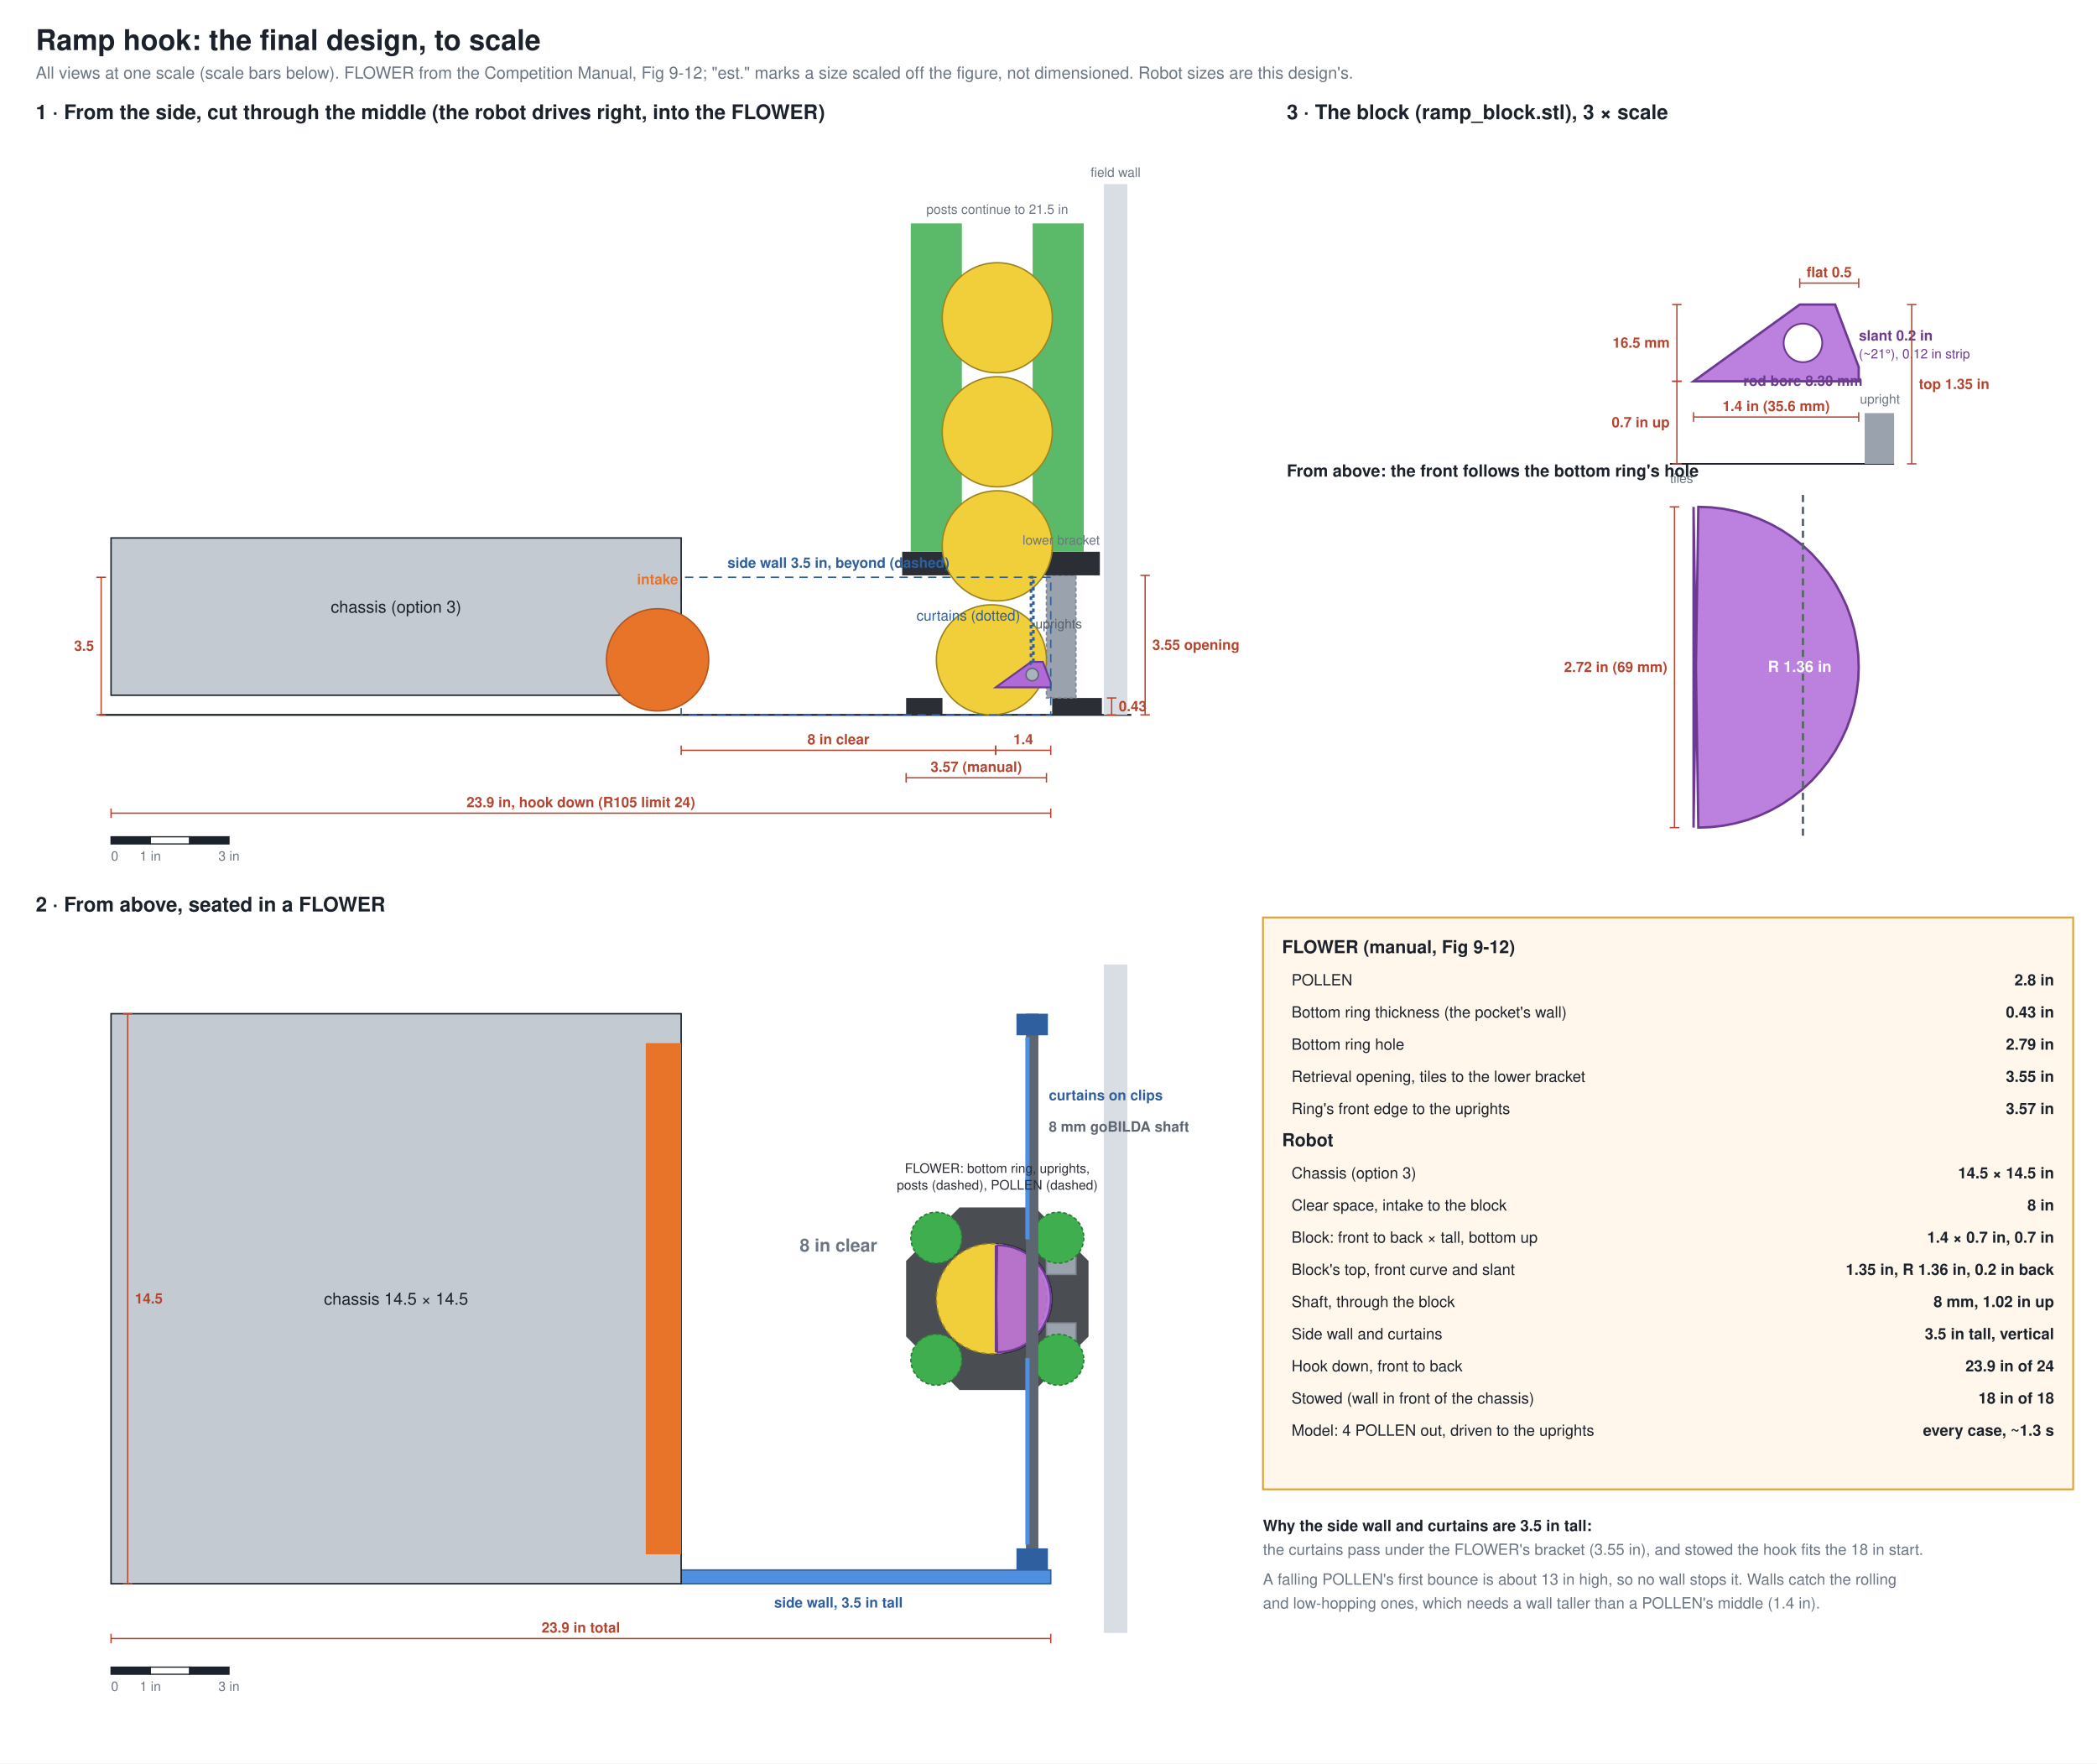
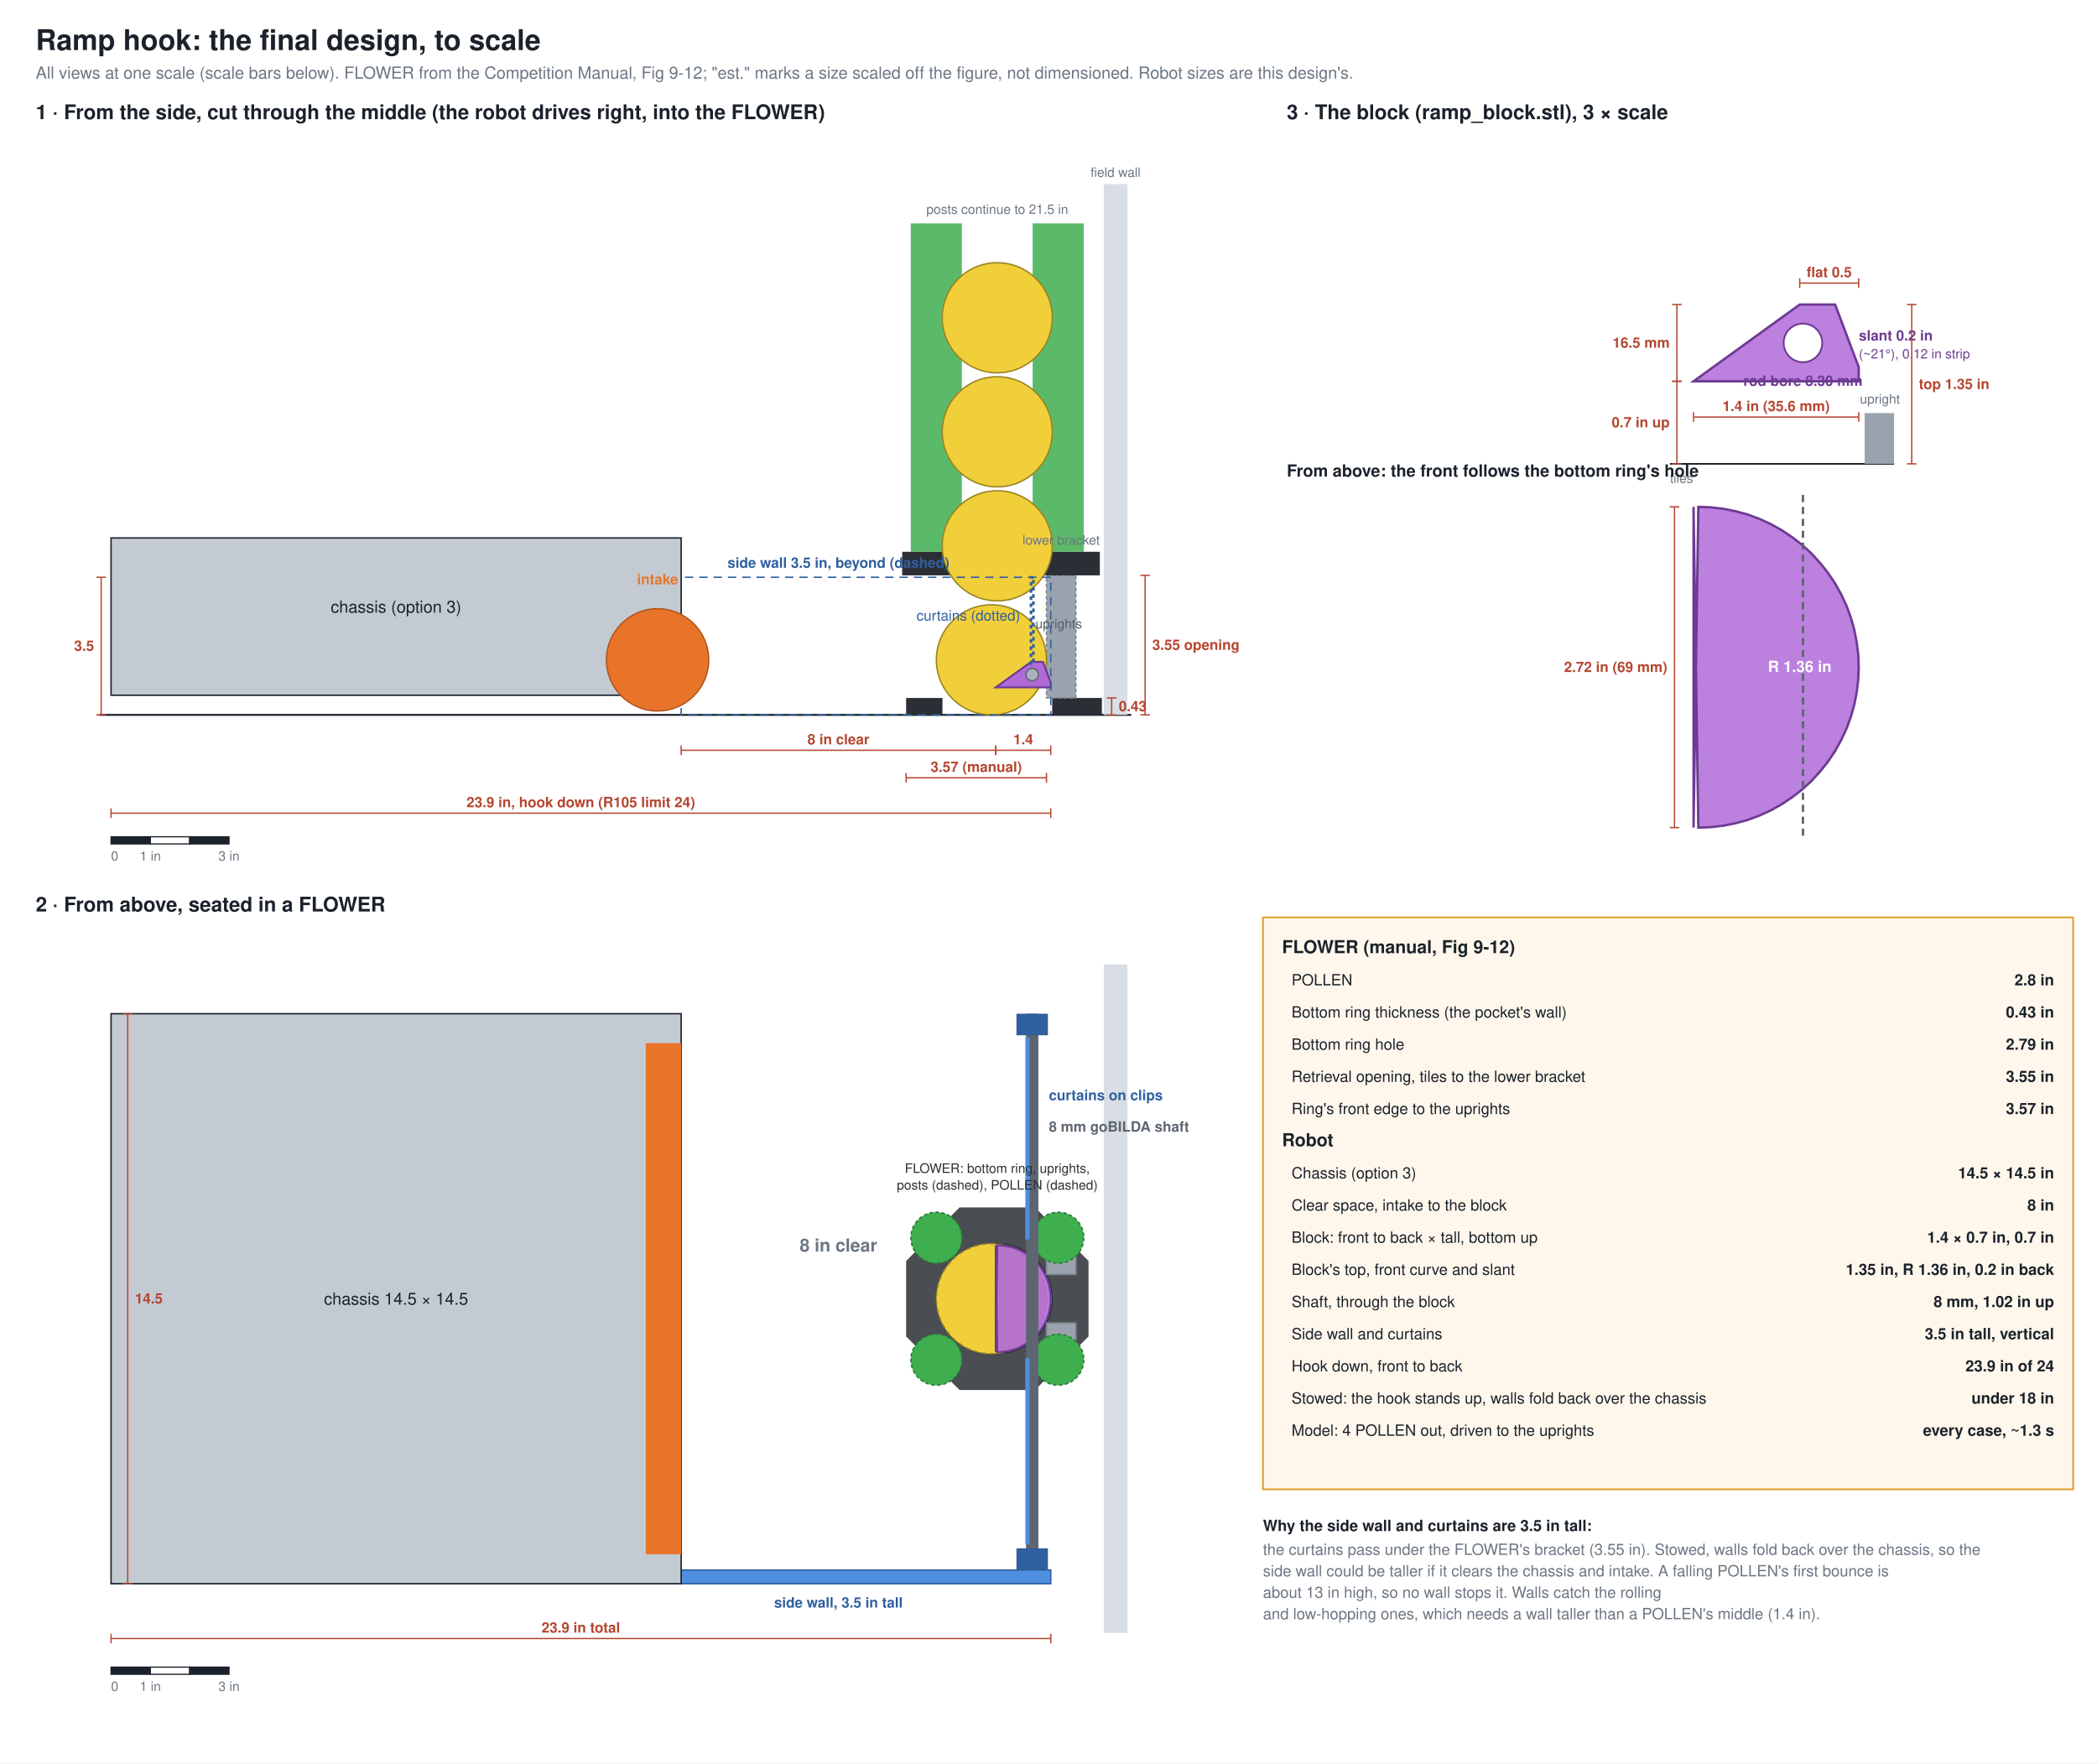
<svg xmlns="http://www.w3.org/2000/svg" width="1760" height="1480" font-family="Helvetica,Arial,sans-serif">
  <rect width="100%" height="100%" fill="#ffffff" />
  <text x="30.0" y="42.0" font-size="24" fill="#1b222b" text-anchor="start" font-weight="700">Ramp hook: the final design, to scale</text>
  <text x="30.0" y="66.0" font-size="14" fill="#6b7682" text-anchor="start" font-weight="400">All views at one scale (scale bars below). FLOWER from the Competition Manual, Fig 9-12; "est." marks a size scaled off the figure, not dimensioned. Robot sizes are this design's.</text>
  <text x="30.0" y="100.0" font-size="17" fill="#1b222b" text-anchor="start" font-weight="700">1 · From the side, cut through the middle (the robot drives right, into the FLOWER)</text>
  <line x1="83.3" y1="600.0" x2="949.5" y2="600.0" stroke="#1b222b" stroke-width="1.6" />
  <polygon points="926.4,154.5 946.2,154.5 946.2,600.0 926.4,600.0" fill="#d9dee4" fill-opacity="1.0" stroke="none" stroke-width="1.2" />
  <text x="936.3" y="148.5" font-size="11" fill="#6b7682" text-anchor="middle" font-weight="400">field wall</text>
  <polygon points="760.5,585.8 791.0,585.8 791.0,600.0 760.5,600.0" fill="#2b2f35" fill-opacity="1.0" stroke="none" stroke-width="1.2" />
  <polygon points="883.1,585.8 924.8,585.8 924.8,600.0 883.1,600.0" fill="#2b2f35" fill-opacity="1.0" stroke="none" stroke-width="1.2" />
  <polygon points="878.3,482.9 903.0,482.9 903.0,585.8 878.3,585.8" fill="#9aa3ad" fill-opacity="1.0" stroke="#7d8792" stroke-width="1.2" stroke-dasharray="3 2" />
  <polygon points="757.2,463.1 923.1,463.1 923.1,482.9 757.2,482.9" fill="#2b2f35" fill-opacity="1.0" stroke="none" stroke-width="1.2" />
  <polygon points="909.6,187.5 866.7,187.5 866.7,463.1 909.6,463.1" fill="#3fae4f" fill-opacity="0.85" stroke="none" stroke-width="1.2" />
  <polygon points="807.3,187.5 764.4,187.5 764.4,463.1 807.3,463.1" fill="#3fae4f" fill-opacity="0.85" stroke="none" stroke-width="1.2" />
  <text x="837.0" y="179.5" font-size="11" fill="#6b7682" text-anchor="middle" font-weight="400">posts continue to 21.5 in</text>
  <circle cx="832.1" cy="553.8" r="46.2" fill="#f1cf3a" stroke="#9a8420" stroke-width="1.2" />
  <circle cx="837.0" cy="458.1" r="46.2" fill="#f1cf3a" stroke="#9a8420" stroke-width="1.2" />
  <circle cx="837.0" cy="362.4" r="46.2" fill="#f1cf3a" stroke="#9a8420" stroke-width="1.2" />
  <circle cx="837.0" cy="266.7" r="46.2" fill="#f1cf3a" stroke="#9a8420" stroke-width="1.2" />
  <polygon points="881.9,576.9 881.9,572.9 875.3,555.5 865.4,555.5 835.7,576.9" fill="#b06ad8" fill-opacity="1.0" stroke="#6d3a92" stroke-width="1.6" />
  <circle cx="866.3" cy="566.2" r="5.2" fill="#aab3bd" stroke="#5d6670" stroke-width="1.2" />
  <polygon points="867.3,484.5 865.3,484.5 865.3,557.1 867.3,557.1" fill="none" fill-opacity="1.0" stroke="#2f5f9e" stroke-width="2.2" stroke-dasharray="3 3" />
  <polygon points="881.9,484.5 571.7,484.5 571.7,600.0 881.9,600.0" fill="none" fill-opacity="1.0" stroke="#2f5f9e" stroke-width="1.2" stroke-dasharray="7 5" />
  <polygon points="93.2,451.5 571.7,451.5 571.7,583.5 93.2,583.5" fill="#c3cad2" fill-opacity="1.0" stroke="#1b222b" stroke-width="1.2" />
  <circle cx="551.9" cy="553.8" r="42.9" fill="#e8742a" stroke="#b2561d" stroke-width="1.2" />
  <text x="332.4" y="514.2" font-size="14" fill="#1b222b" text-anchor="middle" font-weight="400">chassis (option 3)</text>
  <text x="551.9" y="490.4" font-size="12" fill="#e8742a" text-anchor="middle" font-weight="700">intake</text>
  <text x="703.7" y="476.5" font-size="12" fill="#2f5f9e" text-anchor="middle" font-weight="700">side wall 3.5 in, beyond (dashed)</text>
  <text x="856.3" y="520.8" font-size="12" fill="#2f5f9e" text-anchor="end" font-weight="400">curtains (dotted)</text>
  <text x="890.6" y="545.4" font-size="11" fill="#1b222b" text-anchor="start" font-weight="400" />
  <line x1="571.7" y1="629.7" x2="835.7" y2="629.7" stroke="#b5452f" stroke-width="1.1" />
  <line x1="571.7" y1="625.7" x2="571.7" y2="633.7" stroke="#b5452f" stroke-width="1.1" />
  <line x1="835.7" y1="625.7" x2="835.7" y2="633.7" stroke="#b5452f" stroke-width="1.1" />
  <text x="703.7" y="624.7" font-size="12" fill="#b5452f" text-anchor="middle" font-weight="700">8 in clear</text>
  <line x1="835.7" y1="629.7" x2="881.9" y2="629.7" stroke="#b5452f" stroke-width="1.1" />
  <line x1="835.7" y1="625.7" x2="835.7" y2="633.7" stroke="#b5452f" stroke-width="1.1" />
  <line x1="881.9" y1="625.7" x2="881.9" y2="633.7" stroke="#b5452f" stroke-width="1.1" />
  <text x="858.8" y="624.7" font-size="12" fill="#b5452f" text-anchor="middle" font-weight="700">1.4</text>
  <line x1="93.2" y1="682.5" x2="881.9" y2="682.5" stroke="#b5452f" stroke-width="1.1" />
  <line x1="93.2" y1="678.5" x2="93.2" y2="686.5" stroke="#b5452f" stroke-width="1.1" />
  <line x1="881.9" y1="678.5" x2="881.9" y2="686.5" stroke="#b5452f" stroke-width="1.1" />
  <text x="487.5" y="677.5" font-size="12" fill="#b5452f" text-anchor="middle" font-weight="700">23.9 in, hook down (R105 limit 24)</text>
  <line x1="760.5" y1="652.8" x2="878.3" y2="652.8" stroke="#b5452f" stroke-width="1.1" />
  <line x1="760.5" y1="648.8" x2="760.5" y2="656.8" stroke="#b5452f" stroke-width="1.1" />
  <line x1="878.3" y1="648.8" x2="878.3" y2="656.8" stroke="#b5452f" stroke-width="1.1" />
  <text x="819.4" y="647.8" font-size="12" fill="#b5452f" text-anchor="middle" font-weight="700">3.57 (manual)</text>
  <line x1="933.0" y1="600.0" x2="933.0" y2="585.8" stroke="#b5452f" stroke-width="1.1" />
  <line x1="929.0" y1="600.0" x2="937.0" y2="600.0" stroke="#b5452f" stroke-width="1.1" />
  <line x1="929.0" y1="585.8" x2="937.0" y2="585.8" stroke="#b5452f" stroke-width="1.1" />
  <text x="939.0" y="596.9" font-size="12" fill="#b5452f" text-anchor="start" font-weight="700">0.43</text>
  <line x1="961.1" y1="600.0" x2="961.1" y2="482.9" stroke="#b5452f" stroke-width="1.1" />
  <line x1="957.1" y1="600.0" x2="965.1" y2="600.0" stroke="#b5452f" stroke-width="1.1" />
  <line x1="957.1" y1="482.9" x2="965.1" y2="482.9" stroke="#b5452f" stroke-width="1.1" />
  <text x="967.1" y="545.4" font-size="12" fill="#b5452f" text-anchor="start" font-weight="700">3.55 opening</text>
  <line x1="84.9" y1="600.0" x2="84.9" y2="484.5" stroke="#b5452f" stroke-width="1.1" />
  <line x1="80.9" y1="600.0" x2="88.9" y2="600.0" stroke="#b5452f" stroke-width="1.1" />
  <line x1="80.9" y1="484.5" x2="88.9" y2="484.5" stroke="#b5452f" stroke-width="1.1" />
  <text x="78.9" y="546.2" font-size="12" fill="#b5452f" text-anchor="end" font-weight="700">3.5</text>
  <text x="890.6" y="457.1" font-size="11" fill="#6b7682" text-anchor="middle" font-weight="400">lower bracket</text>
  <text x="888.6" y="527.4" font-size="11" fill="#55606b" text-anchor="middle" font-weight="400">uprights</text>
  <polygon points="93.2,702.3 126.2,702.3 126.2,708.3 93.2,708.3" fill="#1b222b" fill-opacity="1.0" stroke="#1b222b" stroke-width="1" />
  <polygon points="126.2,702.3 159.2,702.3 159.2,708.3 126.2,708.3" fill="#ffffff" fill-opacity="1.0" stroke="#1b222b" stroke-width="1" />
  <polygon points="159.2,702.3 192.2,702.3 192.2,708.3 159.2,708.3" fill="#1b222b" fill-opacity="1.0" stroke="#1b222b" stroke-width="1" />
  <text x="93.2" y="722.3" font-size="11" fill="#6b7682" text-anchor="start" font-weight="400">0</text>
  <text x="192.2" y="722.3" font-size="11" fill="#6b7682" text-anchor="middle" font-weight="400">3 in</text>
  <text x="126.2" y="722.3" font-size="11" fill="#6b7682" text-anchor="middle" font-weight="400">1 in</text>
  <text x="30.0" y="765.0" font-size="17" fill="#1b222b" text-anchor="start" font-weight="700">2 · From above, seated in a FLOWER</text>
  <polygon points="926.4,809.5 946.2,809.5 946.2,1370.5 926.4,1370.5" fill="#d9dee4" fill-opacity="1.0" stroke="none" stroke-width="1.2" />
  <polygon points="760.5,1121.7 805.3,1166.6 868.7,1166.6 913.6,1121.7 913.6,1058.3 868.7,1013.4 805.3,1013.4 760.5,1058.3" fill="#2b2f35" fill-opacity="0.85" stroke="none" stroke-width="1.2" />
  <circle cx="837.0" cy="1090.0" r="46.0" fill="#ffffff" stroke="#2b2f35" stroke-width="1.2" />
  <polygon points="878.3,1069.6 903.0,1069.6 903.0,1044.8 878.3,1044.8" fill="#9aa3ad" fill-opacity="1.0" stroke="#7d8792" stroke-width="1.2" />
  <polygon points="878.3,1110.4 903.0,1110.4 903.0,1135.2 878.3,1135.2" fill="#9aa3ad" fill-opacity="1.0" stroke="#7d8792" stroke-width="1.2" />
  <circle cx="888.2" cy="1038.8" r="21.4" fill="#3fae4f" stroke="#2a7a37" stroke-width="1.2" stroke-dasharray="3 2" />
  <circle cx="888.2" cy="1141.2" r="21.4" fill="#3fae4f" stroke="#2a7a37" stroke-width="1.2" stroke-dasharray="3 2" />
  <circle cx="785.9" cy="1038.8" r="21.4" fill="#3fae4f" stroke="#2a7a37" stroke-width="1.2" stroke-dasharray="3 2" />
  <circle cx="785.9" cy="1141.2" r="21.4" fill="#3fae4f" stroke="#2a7a37" stroke-width="1.2" stroke-dasharray="3 2" />
  <circle cx="832.1" cy="1090.0" r="46.2" fill="#f1cf3a" stroke="#9a8420" stroke-width="1.2" stroke-dasharray="4 3" />
  <polygon points="835.7,1045.1 837.0,1134.9 840.5,1134.7 844.0,1134.3 847.5,1133.6 850.9,1132.7 854.2,1131.5 857.4,1130.0 860.5,1128.3 863.4,1126.3 866.2,1124.1 868.8,1121.7 871.1,1119.1 873.3,1116.4 875.3,1113.4 877.0,1110.4 878.5,1107.2 879.7,1103.9 880.7,1100.5 881.3,1097.0 881.8,1093.5 881.9,1090.0 881.8,1086.5 881.3,1083.0 880.7,1079.5 879.7,1076.1 878.5,1072.8 877.0,1069.6 875.3,1066.6 873.3,1063.6 871.1,1060.9 868.8,1058.3 866.2,1055.9 863.4,1053.7 860.5,1051.7 857.4,1050.0 854.2,1048.5 850.9,1047.3 847.5,1046.4 844.0,1045.7 840.5,1045.3 837.0,1045.1 835.7,1134.9" fill="#b06ad8" fill-opacity="0.9" stroke="#6d3a92" stroke-width="1.6" />
  <line x1="866.3" y1="850.8" x2="866.3" y2="1317.7" stroke="#5d6670" stroke-width="10.394" />
  <polygon points="853.1,850.8 879.5,850.8 879.5,868.9 853.1,868.9" fill="#2f5f9e" fill-opacity="1.0" stroke="none" stroke-width="1.2" />
  <polygon points="853.1,1299.5 879.5,1299.5 879.5,1317.7 853.1,1317.7" fill="#2f5f9e" fill-opacity="1.0" stroke="none" stroke-width="1.2" />
  <line x1="862.3" y1="870.5" x2="862.3" y2="1040.2" stroke="#4f8fe0" stroke-width="3.5" />
  <line x1="862.3" y1="1139.8" x2="862.3" y2="1296.2" stroke="#4f8fe0" stroke-width="3.5" />
  <polygon points="881.9,1317.7 571.7,1317.7 571.7,1329.2 881.9,1329.2" fill="#4f8fe0" fill-opacity="1.0" stroke="#2f5f9e" stroke-width="1.2" />
  <polygon points="93.2,850.8 571.7,850.8 571.7,1329.2 93.2,1329.2" fill="#c3cad2" fill-opacity="1.0" stroke="#1b222b" stroke-width="1.2" />
  <polygon points="542.0,875.5 571.7,875.5 571.7,1304.5 542.0,1304.5" fill="#e8742a" fill-opacity="1.0" stroke="none" stroke-width="1.2" />
  <text x="332.4" y="1095.0" font-size="14" fill="#1b222b" text-anchor="middle" font-weight="400">chassis 14.5 × 14.5</text>
  <text x="703.7" y="1050.4" font-size="15" fill="#6b7682" text-anchor="middle" font-weight="700">8 in clear</text>
  <text x="703.7" y="1349.2" font-size="12" fill="#2f5f9e" text-anchor="middle" font-weight="700">side wall, 3.5 in tall</text>
  <text x="880.3" y="923.4" font-size="12" fill="#2f5f9e" text-anchor="start" font-weight="700">curtains on clips</text>
  <text x="880.3" y="949.8" font-size="12" fill="#5d6670" text-anchor="start" font-weight="700">8 mm goBILDA shaft</text>
  <text x="837.0" y="984.4" font-size="11" fill="#2b2f35" text-anchor="middle" font-weight="400">FLOWER: bottom ring, uprights,</text>
  <text x="837.0" y="998.4" font-size="11" fill="#2b2f35" text-anchor="middle" font-weight="400">posts (dashed), POLLEN (dashed)</text>
  <line x1="93.2" y1="1375.2" x2="881.9" y2="1375.2" stroke="#b5452f" stroke-width="1.1" />
  <line x1="93.2" y1="1371.2" x2="93.2" y2="1379.2" stroke="#b5452f" stroke-width="1.1" />
  <line x1="881.9" y1="1371.2" x2="881.9" y2="1379.2" stroke="#b5452f" stroke-width="1.1" />
  <text x="487.5" y="1370.2" font-size="12" fill="#b5452f" text-anchor="middle" font-weight="700">23.9 in total</text>
  <line x1="107.2" y1="850.8" x2="107.2" y2="1329.2" stroke="#b5452f" stroke-width="1.1" />
  <line x1="103.2" y1="850.8" x2="111.2" y2="850.8" stroke="#b5452f" stroke-width="1.1" />
  <line x1="103.2" y1="1329.2" x2="111.2" y2="1329.2" stroke="#b5452f" stroke-width="1.1" />
  <text x="113.2" y="1094.0" font-size="12" fill="#b5452f" text-anchor="start" font-weight="700">14.5</text>
  <polygon points="93.2,1399.2 126.2,1399.2 126.2,1405.2 93.2,1405.2" fill="#1b222b" fill-opacity="1.0" stroke="#1b222b" stroke-width="1" />
  <polygon points="126.2,1399.2 159.2,1399.2 159.2,1405.2 126.2,1405.2" fill="#ffffff" fill-opacity="1.0" stroke="#1b222b" stroke-width="1" />
  <polygon points="159.2,1399.2 192.2,1399.2 192.2,1405.2 159.2,1405.2" fill="#1b222b" fill-opacity="1.0" stroke="#1b222b" stroke-width="1" />
  <text x="93.2" y="1419.2" font-size="11" fill="#6b7682" text-anchor="start" font-weight="400">0</text>
  <text x="192.2" y="1419.2" font-size="11" fill="#6b7682" text-anchor="middle" font-weight="400">3 in</text>
  <text x="126.2" y="1419.2" font-size="11" fill="#6b7682" text-anchor="middle" font-weight="400">1 in</text>
  <text x="1080.0" y="100.0" font-size="17" fill="#1b222b" text-anchor="start" font-weight="700">3 · The block (ramp_block.stl), 3 × scale</text>
  <polygon points="1560.0,320.0 1560.0,308.1 1540.2,255.6 1510.5,255.6 1421.4,320.0" fill="#b06ad8" fill-opacity="0.85" stroke="#6d3a92" stroke-width="2" />
  <text x="1560.1" y="285.8" font-size="12" fill="#6d3a92" text-anchor="start" font-weight="700">slant 0.2 in</text>
  <text x="1560.1" y="300.8" font-size="11" fill="#6d3a92" text-anchor="start" font-weight="400">(~21°), 0.12 in strip</text>
  <circle cx="1513.2" cy="287.8" r="16.2" fill="#ffffff" stroke="#6d3a92" stroke-width="1.5" />
  <line x1="1589.7" y1="389.3" x2="1401.6" y2="389.3" stroke="#1b222b" stroke-width="1.4" />
  <text x="1401.6" y="405.3" font-size="11" fill="#6b7682" text-anchor="start" font-weight="400">tiles</text>
  <polygon points="1565.0,346.7 1589.7,346.7 1589.7,389.3 1565.0,389.3" fill="#9aa3ad" fill-opacity="1.0" stroke="none" stroke-width="1.2" />
  <line x1="1421.4" y1="350.0" x2="1560.0" y2="350.0" stroke="#b5452f" stroke-width="1.1" />
  <line x1="1421.4" y1="346.0" x2="1421.4" y2="354.0" stroke="#b5452f" stroke-width="1.1" />
  <line x1="1560.0" y1="346.0" x2="1560.0" y2="354.0" stroke="#b5452f" stroke-width="1.1" />
  <text x="1490.7" y="345.0" font-size="12" fill="#b5452f" text-anchor="middle" font-weight="700">1.4 in (35.6 mm)</text>
  <line x1="1560.0" y1="237.6" x2="1510.5" y2="237.6" stroke="#b5452f" stroke-width="1.1" />
  <line x1="1560.0" y1="233.6" x2="1560.0" y2="241.6" stroke="#b5452f" stroke-width="1.1" />
  <line x1="1510.5" y1="233.6" x2="1510.5" y2="241.6" stroke="#b5452f" stroke-width="1.1" />
  <text x="1535.2" y="232.6" font-size="12" fill="#b5452f" text-anchor="middle" font-weight="700">flat 0.5</text>
  <line x1="1604.5" y1="389.3" x2="1604.5" y2="255.6" stroke="#b5452f" stroke-width="1.1" />
  <line x1="1600.5" y1="389.3" x2="1608.5" y2="389.3" stroke="#b5452f" stroke-width="1.1" />
  <line x1="1600.5" y1="255.6" x2="1608.5" y2="255.6" stroke="#b5452f" stroke-width="1.1" />
  <text x="1610.5" y="326.5" font-size="12" fill="#b5452f" text-anchor="start" font-weight="700">top 1.35 in</text>
  <line x1="1407.4" y1="389.3" x2="1407.4" y2="320.0" stroke="#b5452f" stroke-width="1.1" />
  <line x1="1403.4" y1="389.3" x2="1411.4" y2="389.3" stroke="#b5452f" stroke-width="1.1" />
  <line x1="1403.4" y1="320.0" x2="1411.4" y2="320.0" stroke="#b5452f" stroke-width="1.1" />
  <text x="1401.4" y="358.6" font-size="12" fill="#b5452f" text-anchor="end" font-weight="700">0.7 in up</text>
  <line x1="1407.4" y1="320.0" x2="1407.4" y2="255.6" stroke="#b5452f" stroke-width="1.1" />
  <line x1="1403.4" y1="320.0" x2="1411.4" y2="320.0" stroke="#b5452f" stroke-width="1.1" />
  <line x1="1403.4" y1="255.6" x2="1411.4" y2="255.6" stroke="#b5452f" stroke-width="1.1" />
  <text x="1401.4" y="291.8" font-size="12" fill="#b5452f" text-anchor="end" font-weight="700">16.5 mm</text>
  <text x="1513.2" y="323.8" font-size="12" fill="#6d3a92" text-anchor="middle" font-weight="700">rod bore 8.30 mm</text>
  <text x="1577.8" y="338.7" font-size="11" fill="#6b7682" text-anchor="middle" font-weight="400">upright</text>
  <text x="1080.0" y="400.0" font-size="14" fill="#1b222b" text-anchor="start" font-weight="700">From above: the front follows the bottom ring's hole</text>
  <polygon points="1421.4,425.4 1425.4,694.6 1435.9,694.2 1446.4,693.0 1456.8,690.9 1467.0,688.1 1476.9,684.4 1486.5,680.0 1495.7,674.8 1504.5,668.9 1512.8,662.4 1520.6,655.2 1527.7,647.4 1534.3,639.1 1540.2,630.3 1545.3,621.1 1549.8,611.5 1553.4,601.6 1556.3,591.4 1558.3,581.1 1559.6,570.6 1560.0,560.0 1559.6,549.4 1558.3,538.9 1556.3,528.6 1553.4,518.4 1549.8,508.5 1545.3,498.9 1540.2,489.7 1534.3,480.9 1527.7,472.6 1520.6,464.8 1512.8,457.6 1504.5,451.1 1495.7,445.2 1486.5,440.0 1476.9,435.6 1467.0,431.9 1456.8,429.1 1446.4,427.0 1435.9,425.8 1425.4,425.4 1421.4,694.6" fill="#b06ad8" fill-opacity="0.85" stroke="#6d3a92" stroke-width="2" />
  <line x1="1513.2" y1="415.4" x2="1513.2" y2="704.6" stroke="#5d6670" stroke-width="2" stroke-dasharray="6 4" />
  <line x1="1405.4" y1="425.4" x2="1405.4" y2="694.6" stroke="#b5452f" stroke-width="1.1" />
  <line x1="1401.4" y1="425.4" x2="1409.4" y2="425.4" stroke="#b5452f" stroke-width="1.1" />
  <line x1="1401.4" y1="694.6" x2="1409.4" y2="694.6" stroke="#b5452f" stroke-width="1.1" />
  <text x="1399.4" y="564.0" font-size="12" fill="#b5452f" text-anchor="end" font-weight="700">2.72 in (69 mm)</text>
  <text x="1510.5" y="564.0" font-size="13" fill="#ffffff" text-anchor="middle" font-weight="700">R 1.36 in</text>
  <polygon points="1060.0,770.0 1740.0,770.0 1740.0,1250.0 1060.0,1250.0" fill="#fff7ec" fill-opacity="1.0" stroke="#e0a030" stroke-width="1.5" />
  <text x="1076.0" y="800.0" font-size="15" fill="#1b222b" text-anchor="start" font-weight="700">FLOWER (manual, Fig 9-12)</text>
  <text x="1084.0" y="827.0" font-size="13" fill="#1b222b" text-anchor="start" font-weight="400">POLLEN</text>
  <text x="1724.0" y="827.0" font-size="13" fill="#1b222b" text-anchor="end" font-weight="700">2.8 in</text>
  <text x="1084.0" y="854.0" font-size="13" fill="#1b222b" text-anchor="start" font-weight="400">Bottom ring thickness (the pocket's wall)</text>
  <text x="1724.0" y="854.0" font-size="13" fill="#1b222b" text-anchor="end" font-weight="700">0.43 in</text>
  <text x="1084.0" y="881.0" font-size="13" fill="#1b222b" text-anchor="start" font-weight="400">Bottom ring hole</text>
  <text x="1724.0" y="881.0" font-size="13" fill="#1b222b" text-anchor="end" font-weight="700">2.79 in</text>
  <text x="1084.0" y="908.0" font-size="13" fill="#1b222b" text-anchor="start" font-weight="400">Retrieval opening, tiles to the lower bracket</text>
  <text x="1724.0" y="908.0" font-size="13" fill="#1b222b" text-anchor="end" font-weight="700">3.55 in</text>
  <text x="1084.0" y="935.0" font-size="13" fill="#1b222b" text-anchor="start" font-weight="400">Ring's front edge to the uprights</text>
  <text x="1724.0" y="935.0" font-size="13" fill="#1b222b" text-anchor="end" font-weight="700">3.57 in</text>
  <text x="1076.0" y="962.0" font-size="15" fill="#1b222b" text-anchor="start" font-weight="700">Robot</text>
  <text x="1084.0" y="989.0" font-size="13" fill="#1b222b" text-anchor="start" font-weight="400">Chassis (option 3)</text>
  <text x="1724.0" y="989.0" font-size="13" fill="#1b222b" text-anchor="end" font-weight="700">14.5 × 14.5 in</text>
  <text x="1084.0" y="1016.0" font-size="13" fill="#1b222b" text-anchor="start" font-weight="400">Clear space, intake to the block</text>
  <text x="1724.0" y="1016.0" font-size="13" fill="#1b222b" text-anchor="end" font-weight="700">8 in</text>
  <text x="1084.0" y="1043.0" font-size="13" fill="#1b222b" text-anchor="start" font-weight="400">Block: front to back × tall, bottom up</text>
  <text x="1724.0" y="1043.0" font-size="13" fill="#1b222b" text-anchor="end" font-weight="700">1.4 × 0.7 in, 0.7 in</text>
  <text x="1084.0" y="1070.0" font-size="13" fill="#1b222b" text-anchor="start" font-weight="400">Block's top, front curve and slant</text>
  <text x="1724.0" y="1070.0" font-size="13" fill="#1b222b" text-anchor="end" font-weight="700">1.35 in, R 1.36 in, 0.2 in back</text>
  <text x="1084.0" y="1097.0" font-size="13" fill="#1b222b" text-anchor="start" font-weight="400">Shaft, through the block</text>
  <text x="1724.0" y="1097.0" font-size="13" fill="#1b222b" text-anchor="end" font-weight="700">8 mm, 1.02 in up</text>
  <text x="1084.0" y="1124.0" font-size="13" fill="#1b222b" text-anchor="start" font-weight="400">Side wall and curtains</text>
  <text x="1724.0" y="1124.0" font-size="13" fill="#1b222b" text-anchor="end" font-weight="700">3.5 in tall, vertical</text>
  <text x="1084.0" y="1151.0" font-size="13" fill="#1b222b" text-anchor="start" font-weight="400">Hook down, front to back</text>
  <text x="1724.0" y="1151.0" font-size="13" fill="#1b222b" text-anchor="end" font-weight="700">23.9 in of 24</text>
-   <text x="1084.0" y="1178.0" font-size="13" fill="#1b222b" text-anchor="start" font-weight="400">Stowed (wall in front of the chassis)</text>
-   <text x="1724.0" y="1178.0" font-size="13" fill="#1b222b" text-anchor="end" font-weight="700">18 in of 18</text>
+   <text x="1084.0" y="1178.0" font-size="13" fill="#1b222b" text-anchor="start" font-weight="400">Stowed: the hook stands up, walls fold back over the chassis</text>
+   <text x="1724.0" y="1178.0" font-size="13" fill="#1b222b" text-anchor="end" font-weight="700">under 18 in</text>
  <text x="1084.0" y="1205.0" font-size="13" fill="#1b222b" text-anchor="start" font-weight="400">Model: 4 POLLEN out, driven to the uprights</text>
  <text x="1724.0" y="1205.0" font-size="13" fill="#1b222b" text-anchor="end" font-weight="700">every case, ~1.3 s</text>
  <text x="1060.0" y="1285.0" font-size="13" fill="#1b222b" text-anchor="start" font-weight="700">Why the side wall and curtains are 3.5 in tall:</text>
-   <text x="1060.0" y="1305.0" font-size="13" fill="#6b7682" text-anchor="start" font-weight="400">the curtains pass under the FLOWER's bracket (3.55 in), and stowed the hook fits the 18 in start.</text>
-   <text x="1060.0" y="1330.0" font-size="13" fill="#6b7682" text-anchor="start" font-weight="400">A falling POLLEN's first bounce is about 13 in high, so no wall stops it. Walls catch the rolling</text>
-   <text x="1060.0" y="1350.0" font-size="13" fill="#6b7682" text-anchor="start" font-weight="400">and low-hopping ones, which needs a wall taller than a POLLEN's middle (1.4 in).</text>
+   <text x="1060.0" y="1305.0" font-size="13" fill="#6b7682" text-anchor="start" font-weight="400">the curtains pass under the FLOWER's bracket (3.55 in). Stowed, walls fold back over the chassis, so the</text>
+   <text x="1060.0" y="1323.0" font-size="13" fill="#6b7682" text-anchor="start" font-weight="400">side wall could be taller if it clears the chassis and intake. A falling POLLEN's first bounce is</text>
+   <text x="1060.0" y="1341.0" font-size="13" fill="#6b7682" text-anchor="start" font-weight="400">about 13 in high, so no wall stops it. Walls catch the rolling</text>
+   <text x="1060.0" y="1359.0" font-size="13" fill="#6b7682" text-anchor="start" font-weight="400">and low-hopping ones, which needs a wall taller than a POLLEN's middle (1.4 in).</text>
</svg>
